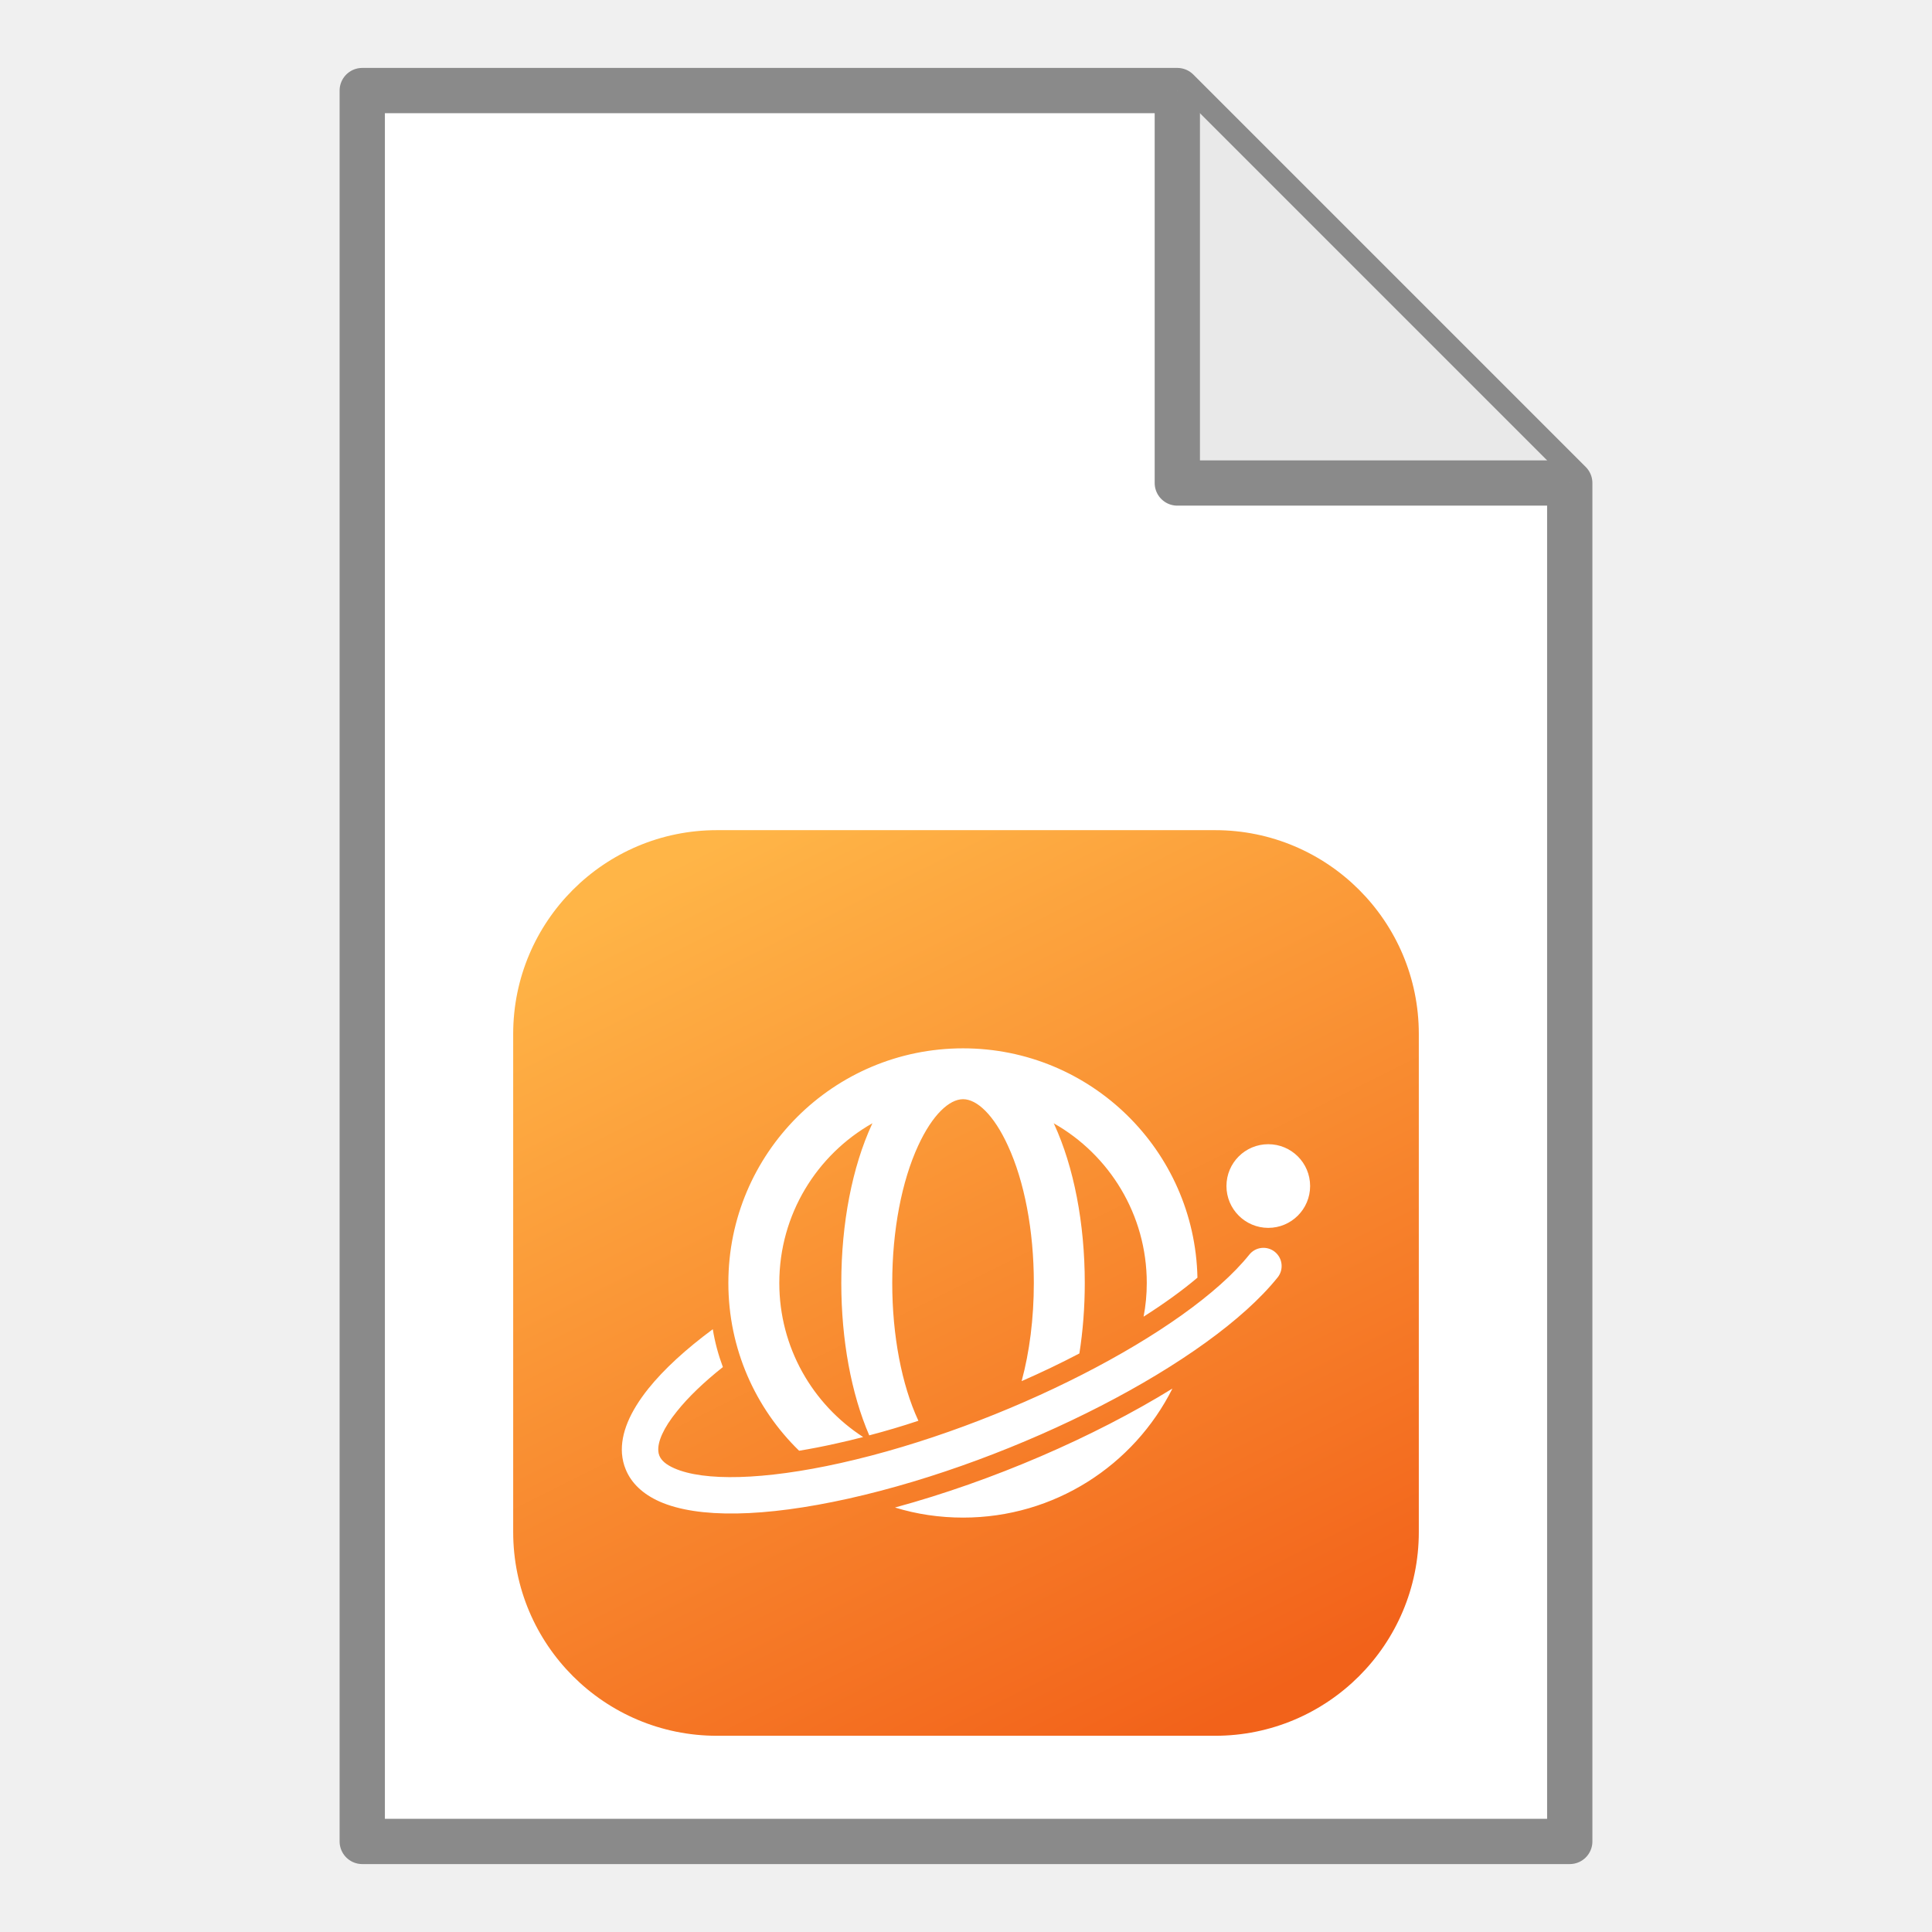
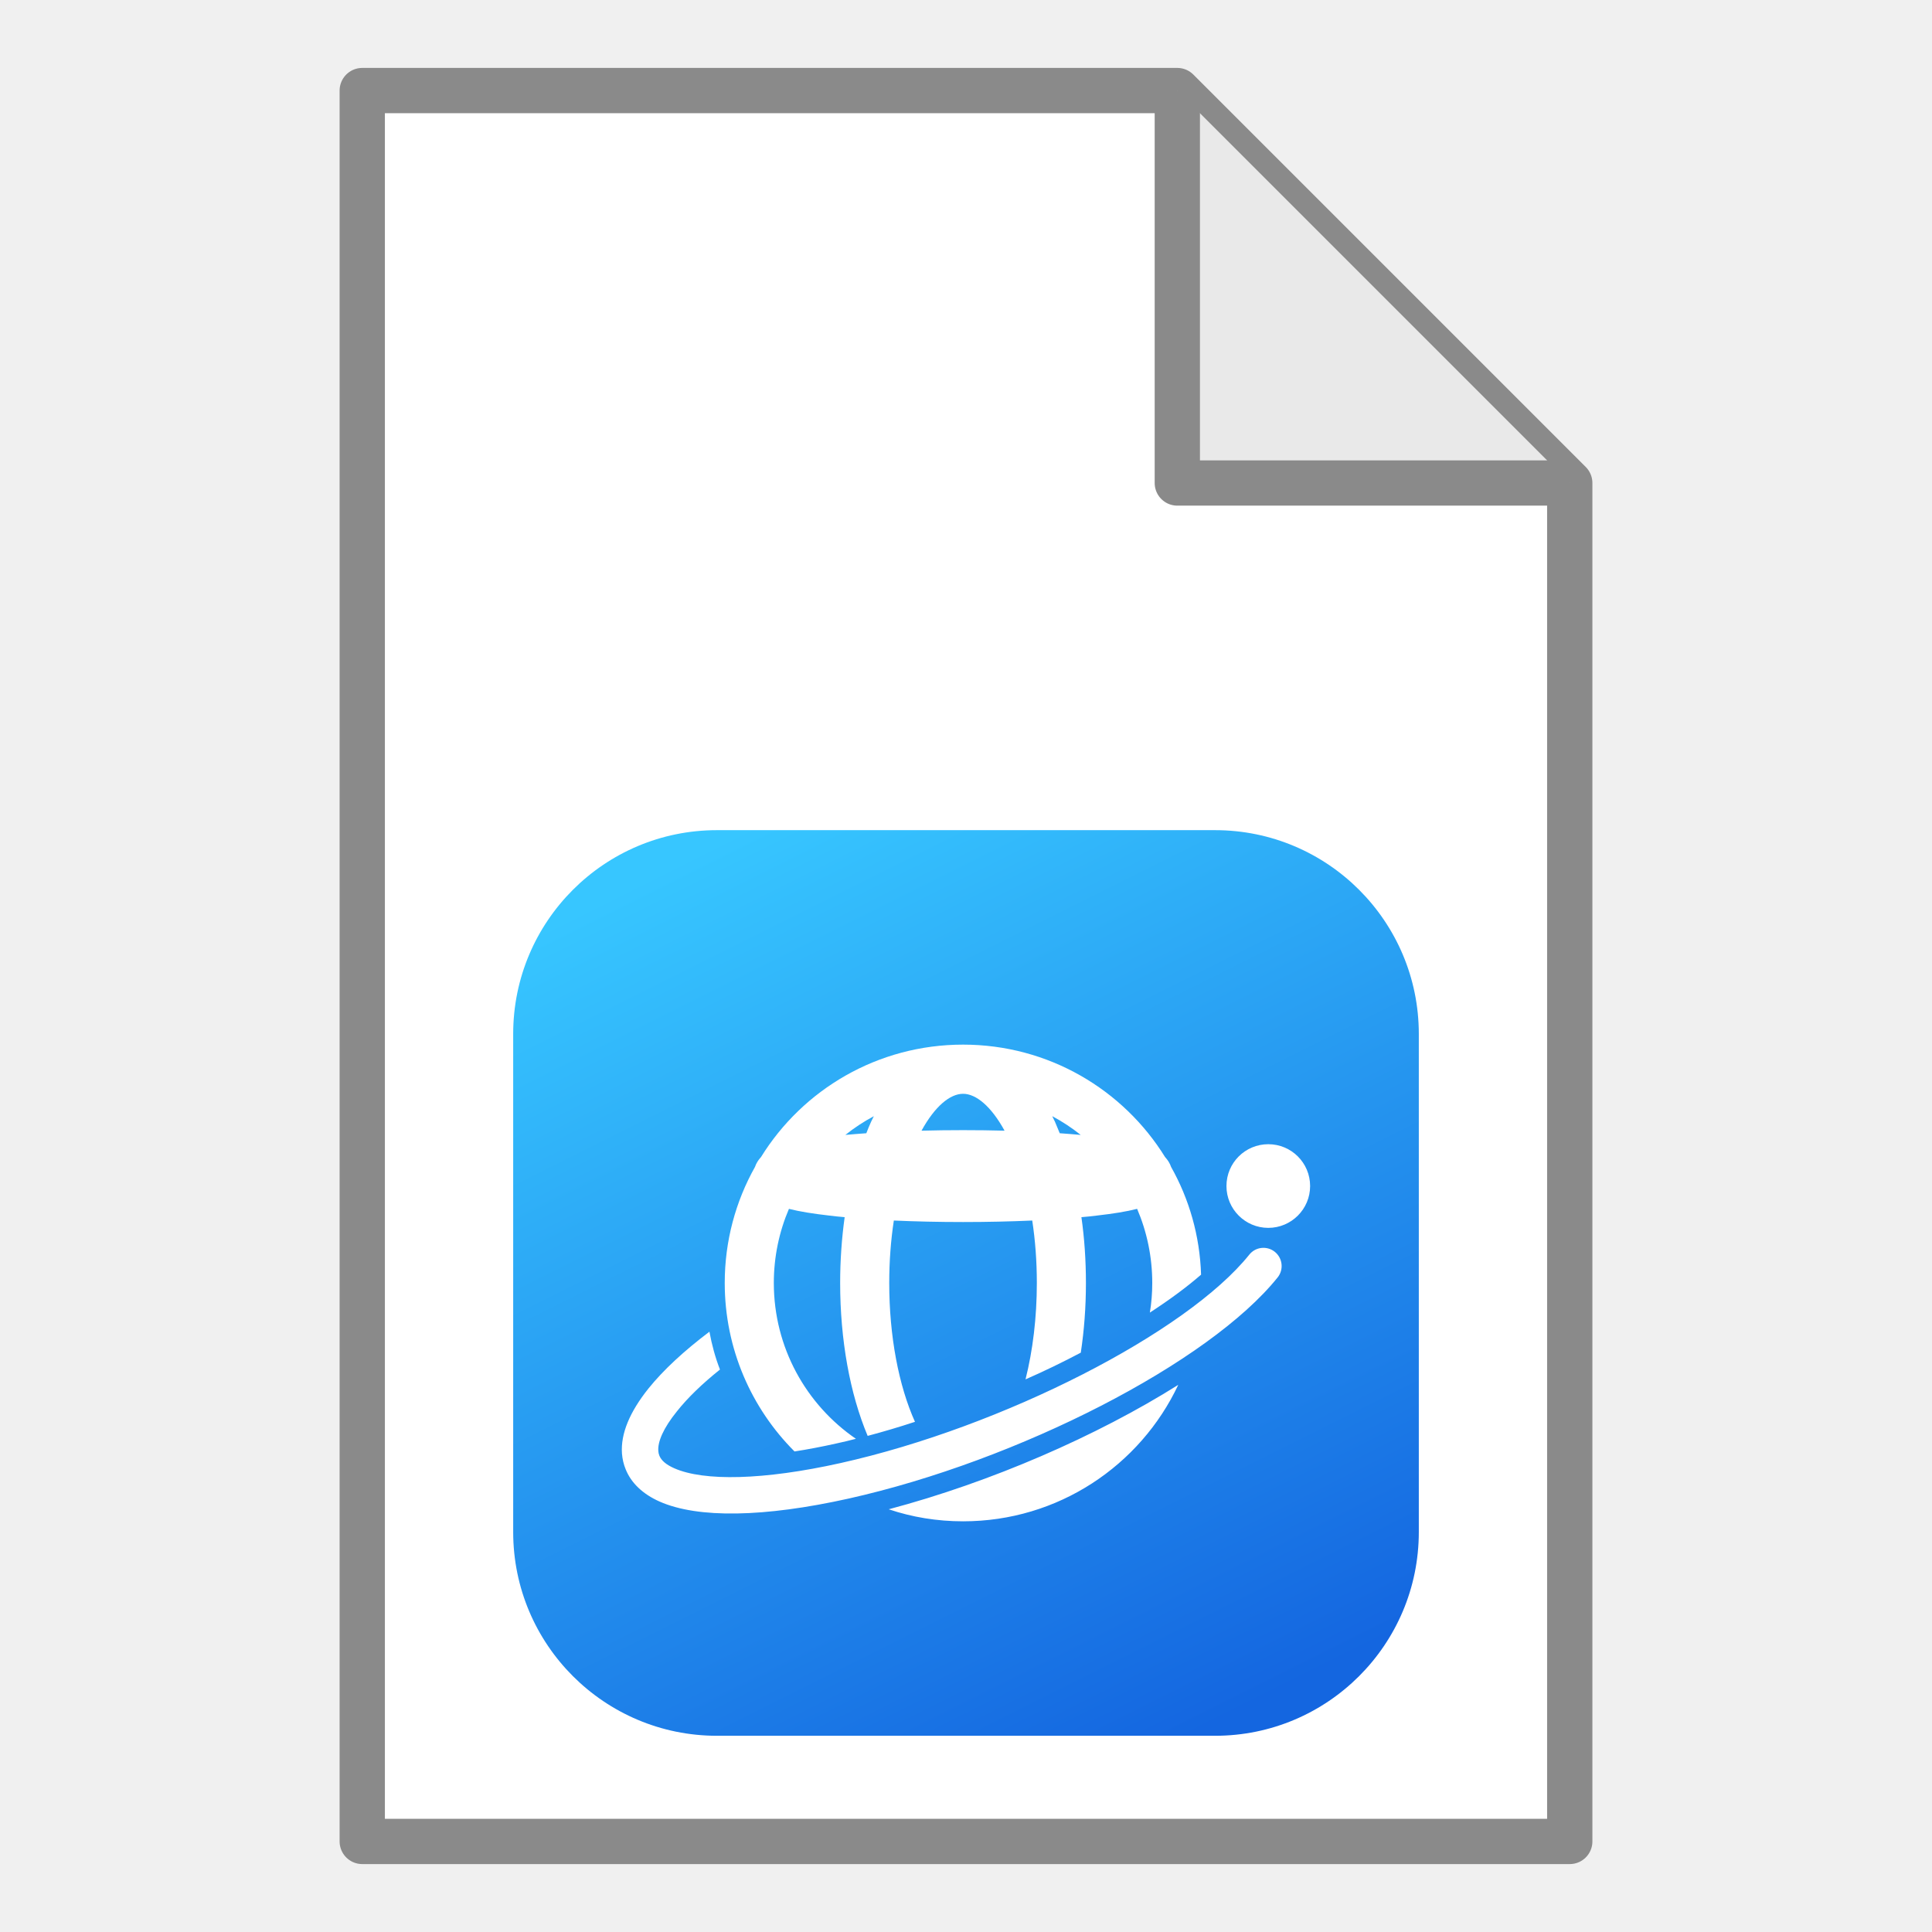
<svg xmlns="http://www.w3.org/2000/svg" width="256" height="256" viewBox="0 0 256 256">
  <path d="M48 12h108l52 52v180H48z" fill="#fff" stroke="#8a8a8a" stroke-width="6" stroke-linejoin="round" />
  <path d="M156 12v52h52" fill="#e9e9e9" stroke="#8a8a8a" stroke-width="6" stroke-linejoin="round" />
  <svg x="68" y="110" width="120" height="120" viewBox="0 0 1024 1024">
    <defs>
      <linearGradient id="orbit-browser-tile" x1="0.25" y1="0" x2="0.75" y2="1">
-         <stop offset="0" stop-color="#ffb547" />
-         <stop offset="1" stop-color="#f2621a" />
+         <stop offset="0" stop-color="#37c6ff" />
+         <stop offset="1" stop-color="#1466e0" />
      </linearGradient>
    </defs>
    <rect width="1024" height="1024" rx="230.4" fill="url(#orbit-browser-tile)" />
-     <path fill="#fff" d="M508.7 777.3C481.9 777.3 456 773.4 431.7 765.9C542.4 735.8 656.3 686.3 745.4 631.4C701.9 718 612.2 777.3 508.7 777.3ZM861.2 476.8C870 483.9 871.5 496.8 864.4 505.7C787 602.2 571 713 379.2 755.8C284 777 208.8 778.4 165.4 759.1C146.8 750.8 133.5 738.4 127.2 722.7C124.9 717.2 123.5 711.2 123 704.9C121.4 682.3 131.9 657.7 152.9 631.4C170.5 609.5 195.3 586.8 225.7 564.3C228.1 579.1 232 593.4 237.1 607.1C215.7 624.1 198.1 640.9 185.1 657.2C169.8 676.1 163.3 691.5 164.1 701.9C164.2 703.8 164.6 705.6 165.3 707.3C167.5 712.7 172.8 717.4 182.1 721.5C215.5 736.3 282.9 735.1 370.3 715.6C553.7 674.7 761.7 568.1 832.3 480C839.4 471.1 852.3 469.7 861.2 476.8ZM773.7 506C756.5 520.6 735.9 535.4 712.8 550.1C715.2 537.7 716.4 525 716.4 512C716.4 434.6 674 367 611.1 331.4L611.8 332.7C633.9 380.8 646.3 444.5 646.3 512C646.3 539.5 644.2 566.3 640.2 591.7C619.4 602.6 597.5 613.1 574.9 623C583.8 590.2 588.7 552.1 588.7 512C588.7 452.4 577.9 396.8 559.4 356.8C543.4 321.8 524.3 304.2 508.7 304.2C493.1 304.2 474 321.8 457.9 356.8C439.4 396.8 428.6 452.4 428.6 512C428.6 571.6 439.4 627.2 457.9 667.2C458 667.4 458.1 667.6 458.2 667.8C439.6 674 421 679.5 402.6 684.3C382.3 637.3 371 576.4 371 512C371 444.5 383.4 380.8 405.6 332.7C405.8 332.3 406 331.8 406.2 331.4C343.3 367 300.9 434.6 300.9 512C300.9 585 338.6 649.3 395.7 686.2C385.5 688.9 375.4 691.3 365.3 693.5C350.7 696.8 336.7 699.5 323.3 701.7C273.9 653.6 243.3 586.4 243.3 512C243.3 365.5 362.1 246.7 508.7 246.7C653.2 246.7 770.7 362.2 773.7 506ZM901.1 402.4C901.1 428.5 879.9 449.7 853.8 449.7C827.7 449.7 806.5 428.5 806.5 402.4C806.5 376.2 827.7 355.1 853.8 355.1C879.9 355.1 901.1 376.2 901.1 402.4Z" />
+     <path fill="#fff" d="M508.7 781.5C479.3 781.5 451 776.8 424.6 767.9C540.3 737.2 660.1 685 752 627.2C709 718.5 616.2 781.5 508.7 781.5ZM861.2 476.8C870 483.9 871.5 496.8 864.4 505.7C787 602.2 571 713 379.2 755.8C284 777 208.8 778.4 165.4 759.1C146.8 750.8 133.5 738.4 127.2 722.7C124.9 717.2 123.5 711.2 123 704.9C121.4 682.3 131.9 657.7 152.9 631.4C169.8 610.4 193.3 588.7 221.9 567.1C224.6 581.9 228.5 596.2 233.8 609.9C213.8 625.9 197.3 641.8 185.1 657.2C169.8 676.1 163.3 691.5 164.1 701.9C164.2 703.8 164.6 705.6 165.3 707.3C167.5 712.7 172.8 717.4 182.1 721.5C215.5 736.3 282.9 735.1 370.3 715.6C553.7 674.7 761.7 568.1 832.3 480C839.4 471.1 852.3 469.7 861.2 476.8ZM737.2 369.8C737.4 370 737.6 370.2 737.7 370.3C740.4 373.4 742.6 376.9 743.9 380.8C764.3 417 776.4 458.5 777.8 502.6C761.5 516.8 741.9 531.2 719.9 545.5C721.7 534.6 722.6 523.4 722.6 512C722.6 482.3 716.5 453.9 705.5 428.2C693.8 431.2 678.4 433.7 659.8 435.8C654.3 436.5 648.6 437.1 642.5 437.6C645.9 461.4 647.6 486.5 647.6 512C647.6 539.2 645.6 565.7 641.8 590.8C621.9 601.3 601 611.5 579.3 621C587.5 588.5 592.1 551.1 592.1 512C592.1 487.5 590.3 463.7 586.9 441.4C562.4 442.5 535.9 443.1 508.7 443.1C481.4 443.1 455 442.5 430.4 441.4C427 463.7 425.2 487.5 425.2 512C425.2 572.1 435.9 628.1 454.3 669C436.4 674.9 418.5 680.2 400.8 684.9C380.8 637.4 369.7 576.4 369.7 512C369.7 486.5 371.5 461.4 374.8 437.6C368.8 437.1 363 436.5 357.5 435.8C338.9 433.7 323.5 431.2 311.8 428.2C300.8 453.9 294.7 482.3 294.7 512C294.7 585.1 331.4 649.7 387.5 688.2C380 690.2 372.7 691.9 365.3 693.5C348.8 697.2 333 700.2 318.1 702.5C269.4 653.8 239.2 586.4 239.2 512C239.2 464.4 251.6 419.6 273.4 380.8C274.7 376.9 276.9 373.4 279.6 370.3C279.7 370.2 279.9 370 280.1 369.8C327.4 293.3 412.1 242.5 508.7 242.5C605.2 242.5 689.9 293.3 737.2 369.8ZM901.1 402.4C901.1 428.5 879.9 449.7 853.8 449.7C827.7 449.7 806.5 428.5 806.5 402.4C806.5 376.2 827.7 355.1 853.8 355.1C879.9 355.1 901.1 376.2 901.1 402.4ZM375.6 344.6C383.1 343.9 391 343.3 399.3 342.7C401 338.1 402.9 333.7 404.8 329.5C405.8 327.4 406.8 325.4 407.8 323.4C396.4 329.5 385.6 336.6 375.6 344.6ZM612.5 329.5L618 342.7C626.3 343.3 634.2 343.9 641.7 344.6C631.7 336.6 620.9 329.5 609.5 323.4ZM461.7 339.8C476.9 339.4 492.6 339.2 508.7 339.2C524.7 339.2 540.4 339.4 555.6 339.8C540.4 312.1 523.3 298.1 508.7 298.1C494 298.1 476.9 312.1 461.7 339.8Z" />
  </svg>
</svg>
